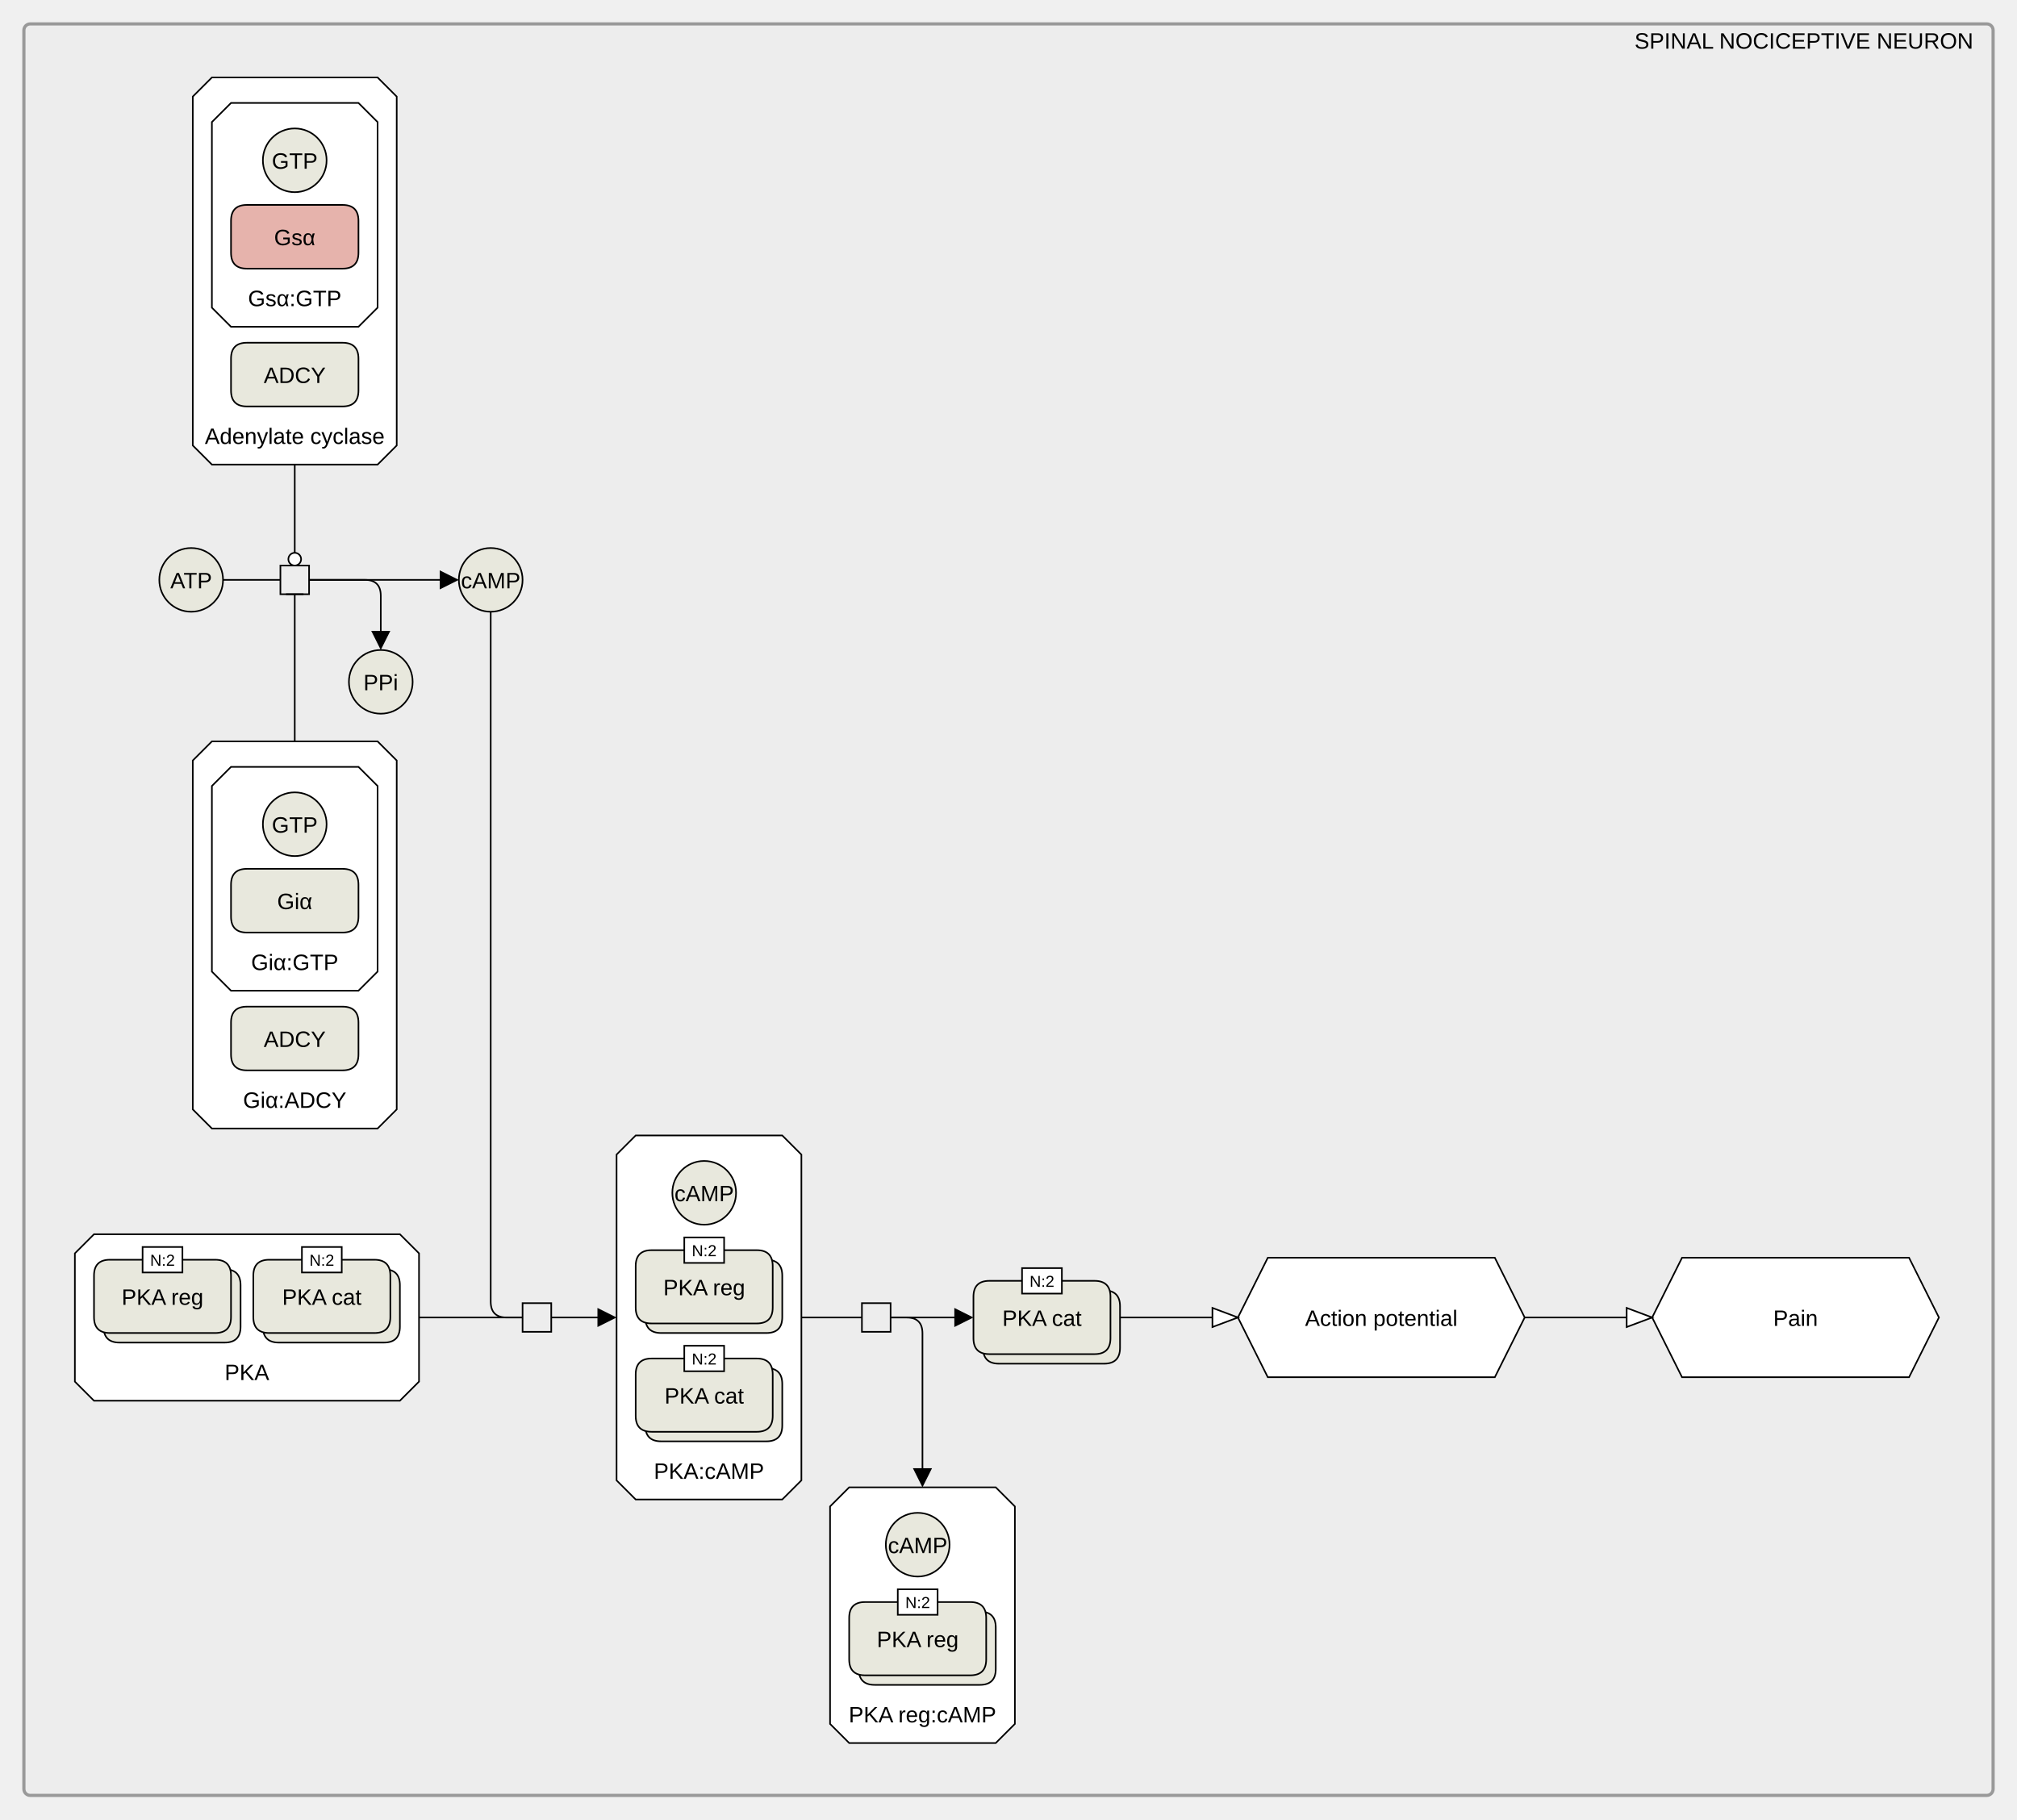
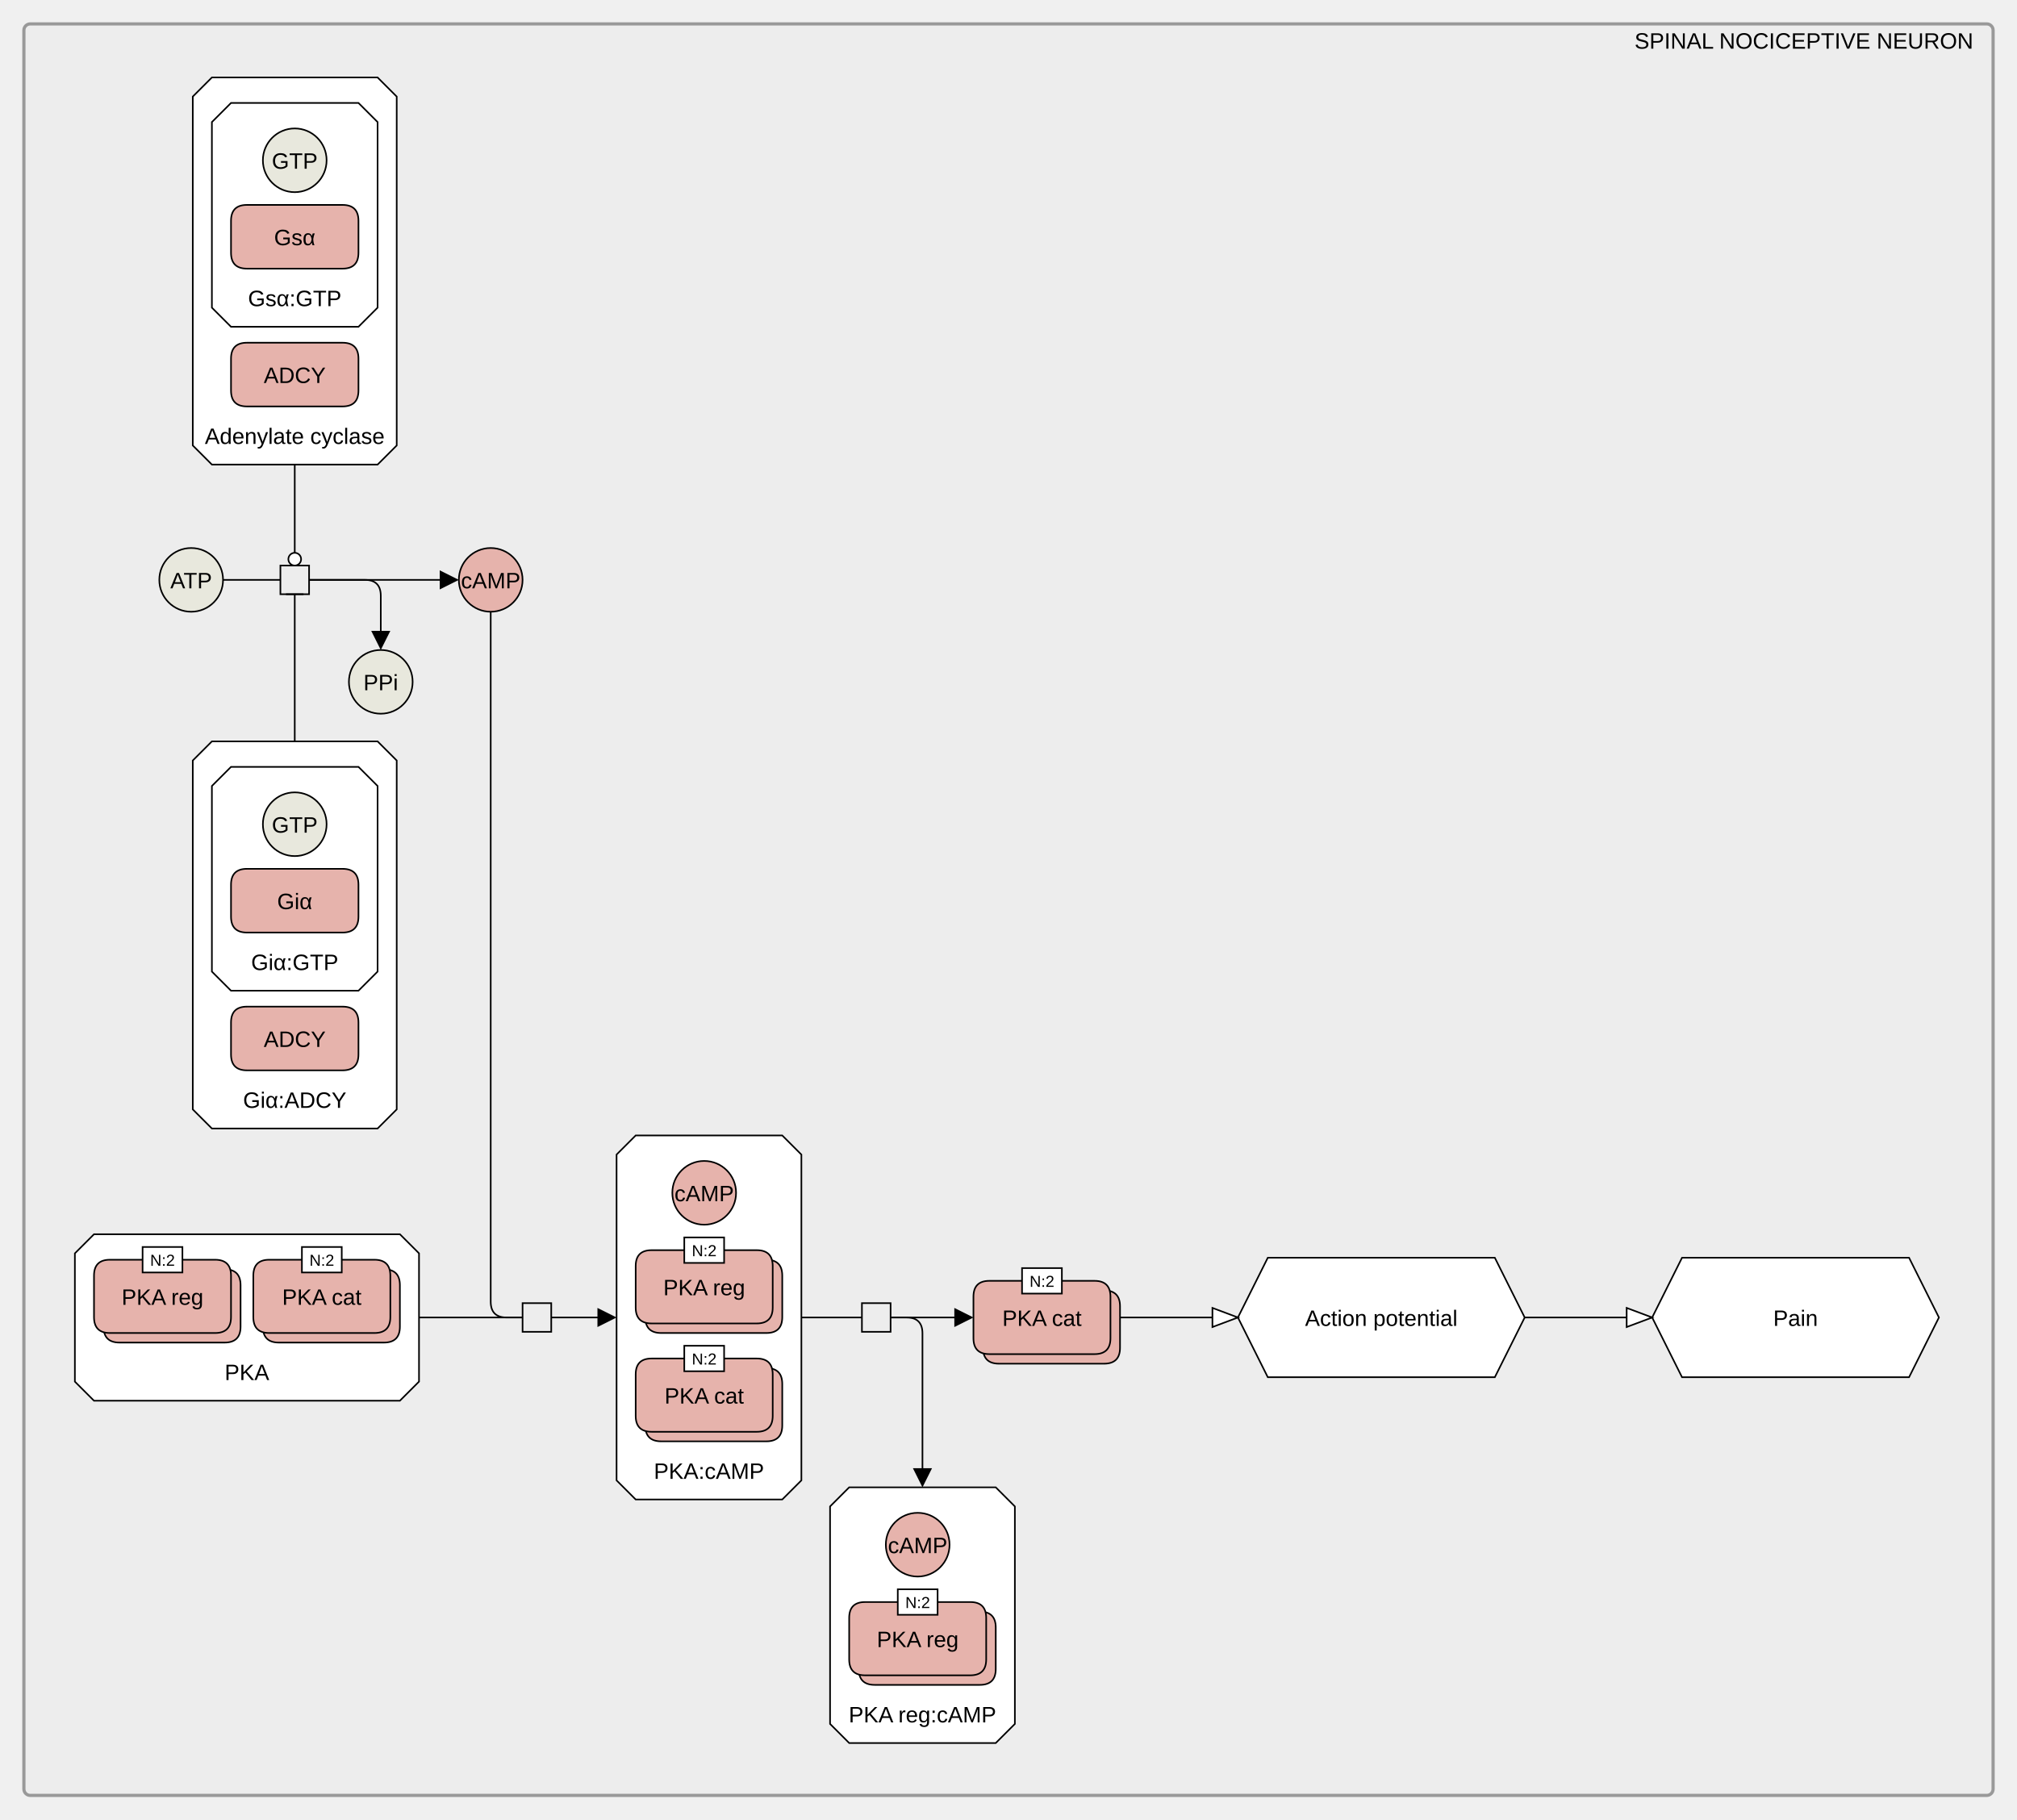
<svg xmlns="http://www.w3.org/2000/svg" width="1266" height="1142" viewBox="0 0 1266 1142" stroke-linecap="butt" stroke-miterlimit="10">
  <g transform="translate(-25,-29)">
    <path d="M40 48 C40 45.791 41.791 44 44 44 L1272 44 C1274.209 44 1276 45.791 1276 48 L1276 1152 C1276 1154.209 1274.209 1156 1272 1156 L44 1156 C41.791 1156 40 1154.209 40 1152 Z" fill="#999999" fill-opacity="0.031" stroke="none" />
    <path d="M40 48 C40 45.791 41.791 44 44 44 L1272 44 C1274.209 44 1276 45.791 1276 48 L1276 1152 C1276 1154.209 1274.209 1156 1272 1156 L44 1156 C41.791 1156 40 1154.209 40 1152 Z" fill="none" stroke="#999999" stroke-width="2" />
    <text x="1157.25" y="59.541" text-anchor="middle" font-family="'Dialog', Arial, Helvetica, sans-serif" font-size="14" fill="#000000" stroke="none" xml:space="preserve">SPINAL NOCICEPTIVE NEURON</text>
    <path d="M158 494.375 L262 494.375 L274 506.375 L274 725.375 L262 737.375 L158 737.375 L146 725.375 L146 506.375 Z" fill="#FFFFFF" stroke="none" />
    <path d="M158 494.375 L262 494.375 L274 506.375 L274 725.375 L262 737.375 L158 737.375 L146 725.375 L146 506.375 Z" fill="none" stroke="#000000" />
    <text x="210" y="724.416" text-anchor="middle" font-family="'Dialog', Arial, Helvetica, sans-serif" font-size="14" fill="#000000" stroke="none" xml:space="preserve">Giα:ADCY</text>
-     <path d="M170 670.875 Q170 660.875 180 660.875 L240 660.875 Q250 660.875 250 670.875 L250 690.875 Q250 700.875 240 700.875 L180 700.875 Q170 700.875 170 690.875 Z" fill="#E8E8DD" stroke="none" />
+     <path d="M170 670.875 Q170 660.875 180 660.875 L240 660.875 Q250 660.875 250 670.875 L250 690.875 Q250 700.875 240 700.875 L180 700.875 Q170 700.875 170 690.875 Z" fill="#E6B3AC" stroke="none" />
    <path d="M170 670.875 Q170 660.875 180 660.875 L240 660.875 Q250 660.875 250 670.875 L250 690.875 Q250 700.875 240 700.875 L180 700.875 Q170 700.875 170 690.875 Z" fill="none" stroke="#000000" />
    <text x="210" y="686.166" text-anchor="middle" font-family="'Dialog', Arial, Helvetica, sans-serif" font-size="14" fill="#000000" stroke="none" xml:space="preserve">ADCY</text>
    <path d="M170 510.375 L250 510.375 L262 522.375 L262 638.875 L250 650.875 L170 650.875 L158 638.875 L158 522.375 Z" fill="#FFFFFF" stroke="none" />
    <path d="M170 510.375 L250 510.375 L262 522.375 L262 638.875 L250 650.875 L170 650.875 L158 638.875 L158 522.375 Z" fill="none" stroke="#000000" />
    <text x="210" y="637.916" text-anchor="middle" font-family="'Dialog', Arial, Helvetica, sans-serif" font-size="14" fill="#000000" stroke="none" xml:space="preserve">Giα:GTP</text>
-     <path d="M170 584.375 Q170 574.375 180 574.375 L240 574.375 Q250 574.375 250 584.375 L250 604.375 Q250 614.375 240 614.375 L180 614.375 Q170 614.375 170 604.375 Z" fill="#E8E8DD" stroke="none" />
+     <path d="M170 584.375 Q170 574.375 180 574.375 L240 574.375 Q250 574.375 250 584.375 L250 604.375 Q250 614.375 240 614.375 L180 614.375 Q170 614.375 170 604.375 Z" fill="#E6B3AC" stroke="none" />
    <path d="M170 584.375 Q170 574.375 180 574.375 L240 574.375 Q250 574.375 250 584.375 L250 604.375 Q250 614.375 240 614.375 L180 614.375 Q170 614.375 170 604.375 Z" fill="none" stroke="#000000" />
    <text x="210" y="599.666" text-anchor="middle" font-family="'Dialog', Arial, Helvetica, sans-serif" font-size="14" fill="#000000" stroke="none" xml:space="preserve">Giα</text>
    <path d="M190 546.375 C190 535.329 198.954 526.375 210 526.375 L210 526.375 C221.046 526.375 230 535.329 230 546.375 L230 546.375 C230 557.421 221.046 566.375 210 566.375 L210 566.375 C198.954 566.375 190 557.421 190 546.375 Z" fill="#E8E8DD" stroke="none" />
    <path d="M190 546.375 C190 535.329 198.954 526.375 210 526.375 L210 526.375 C221.046 526.375 230 535.329 230 546.375 L230 546.375 C230 557.421 221.046 566.375 210 566.375 L210 566.375 C198.954 566.375 190 557.421 190 546.375 Z" fill="none" stroke="#000000" />
    <text x="210" y="551.666" text-anchor="middle" font-family="'Dialog', Arial, Helvetica, sans-serif" font-size="14" fill="#000000" stroke="none" xml:space="preserve">GTP</text>
    <path d="M558 962.622 L650 962.622 L662 974.622 L662 1111.122 L650 1123.122 L558 1123.122 L546 1111.122 L546 974.622 Z" fill="#FFFFFF" stroke="none" />
    <path d="M558 962.622 L650 962.622 L662 974.622 L662 1111.122 L650 1123.122 L558 1123.122 L546 1111.122 L546 974.622 Z" fill="none" stroke="#000000" />
    <text x="604" y="1110.164" text-anchor="middle" font-family="'Dialog', Arial, Helvetica, sans-serif" font-size="14" fill="#000000" stroke="none" xml:space="preserve">PKA reg:cAMP</text>
-     <path d="M581 998.622 C581 987.576 589.954 978.622 601 978.622 L601 978.622 C612.046 978.622 621 987.576 621 998.622 L621 998.622 C621 1009.668 612.046 1018.622 601 1018.622 L601 1018.622 C589.954 1018.622 581 1009.668 581 998.622 Z" fill="#E8E8DD" stroke="none" />
+     <path d="M581 998.622 C581 987.576 589.954 978.622 601 978.622 L601 978.622 C612.046 978.622 621 987.576 621 998.622 L621 998.622 C621 1009.668 612.046 1018.622 601 1018.622 L601 1018.622 C589.954 1018.622 581 1009.668 581 998.622 Z" fill="#E6B3AC" stroke="none" />
    <path d="M581 998.622 C581 987.576 589.954 978.622 601 978.622 L601 978.622 C612.046 978.622 621 987.576 621 998.622 L621 998.622 C621 1009.668 612.046 1018.622 601 1018.622 L601 1018.622 C589.954 1018.622 581 1009.668 581 998.622 Z" fill="none" stroke="#000000" />
    <text x="601" y="1003.914" text-anchor="middle" font-family="'Dialog', Arial, Helvetica, sans-serif" font-size="14" fill="#000000" stroke="none" xml:space="preserve">cAMP</text>
-     <path d="M564 1050.622 Q564 1040.622 574 1040.622 L640 1040.622 Q650 1040.622 650 1050.622 L650 1076.622 Q650 1086.622 640 1086.622 L574 1086.622 Q564 1086.622 564 1076.622 Z" fill="#E8E8DD" stroke="none" />
+     <path d="M564 1050.622 Q564 1040.622 574 1040.622 L640 1040.622 Q650 1040.622 650 1050.622 L650 1076.622 Q650 1086.622 640 1086.622 L574 1086.622 Q564 1086.622 564 1076.622 Z" fill="#E6B3AC" stroke="none" />
    <path d="M564 1050.622 Q564 1040.622 574 1040.622 L640 1040.622 Q650 1040.622 650 1050.622 L650 1076.622 Q650 1086.622 640 1086.622 L574 1086.622 Q564 1086.622 564 1076.622 Z" fill="none" stroke="#000000" />
-     <path d="M558 1044.622 Q558 1034.622 568 1034.622 L634 1034.622 Q644 1034.622 644 1044.622 L644 1070.622 Q644 1080.622 634 1080.622 L568 1080.622 Q558 1080.622 558 1070.622 Z" fill="#E8E8DD" stroke="none" />
+     <path d="M558 1044.622 Q558 1034.622 568 1034.622 L634 1034.622 Q644 1034.622 644 1044.622 L644 1070.622 Q644 1080.622 634 1080.622 L568 1080.622 Q558 1080.622 558 1070.622 Z" fill="#E6B3AC" stroke="none" />
    <path d="M558 1044.622 Q558 1034.622 568 1034.622 L634 1034.622 Q644 1034.622 644 1044.622 L644 1070.622 Q644 1080.622 634 1080.622 L568 1080.622 Q558 1080.622 558 1070.622 Z" fill="none" stroke="#000000" />
    <text x="601" y="1062.914" text-anchor="middle" font-family="'Dialog', Arial, Helvetica, sans-serif" font-size="14" fill="#000000" stroke="none" xml:space="preserve">PKA reg</text>
    <path d="M588.5 1026.622 L613.5 1026.622 L613.5 1042.622 L588.5 1042.622 Z" fill="#FFFFFF" stroke="none" />
    <path d="M588.5 1026.622 L613.5 1026.622 L613.5 1042.622 L588.5 1042.622 Z" fill="none" stroke="#000000" />
    <text x="601" y="1038.402" text-anchor="middle" font-family="'Dialog', Arial, Helvetica, sans-serif" font-size="10" fill="#000000" stroke="none" xml:space="preserve">N:2</text>
    <path d="M84 803.75 L276 803.75 L288 815.75 L288 896.25 L276 908.25 L84 908.25 L72 896.25 L72 815.75 Z" fill="#FFFFFF" stroke="none" />
    <path d="M84 803.75 L276 803.75 L288 815.75 L288 896.25 L276 908.25 L84 908.25 L72 896.25 L72 815.75 Z" fill="none" stroke="#000000" />
    <text x="180" y="895.291" text-anchor="middle" font-family="'Dialog', Arial, Helvetica, sans-serif" font-size="14" fill="#000000" stroke="none" xml:space="preserve">PKA</text>
-     <path d="M90 835.75 Q90 825.75 100 825.75 L166 825.75 Q176 825.75 176 835.75 L176 861.75 Q176 871.75 166 871.75 L100 871.75 Q90 871.75 90 861.75 Z" fill="#E8E8DD" stroke="none" />
+     <path d="M90 835.75 Q90 825.75 100 825.75 L166 825.75 Q176 825.75 176 835.75 L176 861.75 Q176 871.75 166 871.75 L100 871.75 Q90 871.75 90 861.75 Z" fill="#E6B3AC" stroke="none" />
    <path d="M90 835.75 Q90 825.75 100 825.75 L166 825.75 Q176 825.75 176 835.75 L176 861.75 Q176 871.75 166 871.75 L100 871.75 Q90 871.75 90 861.75 Z" fill="none" stroke="#000000" />
-     <path d="M84 829.75 Q84 819.75 94 819.75 L160 819.75 Q170 819.75 170 829.75 L170 855.75 Q170 865.75 160 865.75 L94 865.75 Q84 865.75 84 855.75 Z" fill="#E8E8DD" stroke="none" />
+     <path d="M84 829.75 Q84 819.75 94 819.75 L160 819.75 Q170 819.75 170 829.75 L170 855.75 Q170 865.75 160 865.75 L94 865.75 Q84 865.75 84 855.75 Z" fill="#E6B3AC" stroke="none" />
    <path d="M84 829.75 Q84 819.75 94 819.75 L160 819.75 Q170 819.75 170 829.75 L170 855.75 Q170 865.75 160 865.75 L94 865.75 Q84 865.75 84 855.75 Z" fill="none" stroke="#000000" />
    <text x="127" y="848.041" text-anchor="middle" font-family="'Dialog', Arial, Helvetica, sans-serif" font-size="14" fill="#000000" stroke="none" xml:space="preserve">PKA reg</text>
    <path d="M114.5 811.75 L139.5 811.75 L139.5 827.75 L114.5 827.75 Z" fill="#FFFFFF" stroke="none" />
    <path d="M114.5 811.75 L139.5 811.75 L139.5 827.75 L114.5 827.75 Z" fill="none" stroke="#000000" />
    <text x="127" y="823.529" text-anchor="middle" font-family="'Dialog', Arial, Helvetica, sans-serif" font-size="10" fill="#000000" stroke="none" xml:space="preserve">N:2</text>
-     <path d="M190 835.75 Q190 825.75 200 825.75 L266 825.75 Q276 825.75 276 835.75 L276 861.75 Q276 871.75 266 871.75 L200 871.75 Q190 871.75 190 861.75 Z" fill="#E8E8DD" stroke="none" />
+     <path d="M190 835.75 Q190 825.75 200 825.75 L266 825.75 Q276 825.75 276 835.75 L276 861.75 Q276 871.75 266 871.75 L200 871.75 Q190 871.75 190 861.75 Z" fill="#E6B3AC" stroke="none" />
    <path d="M190 835.75 Q190 825.75 200 825.75 L266 825.75 Q276 825.75 276 835.75 L276 861.75 Q276 871.75 266 871.75 L200 871.75 Q190 871.75 190 861.75 Z" fill="none" stroke="#000000" />
-     <path d="M184 829.75 Q184 819.75 194 819.75 L260 819.75 Q270 819.75 270 829.75 L270 855.75 Q270 865.75 260 865.75 L194 865.75 Q184 865.75 184 855.75 Z" fill="#E8E8DD" stroke="none" />
+     <path d="M184 829.75 Q184 819.75 194 819.75 L260 819.75 Q270 819.75 270 829.75 L270 855.75 Q270 865.75 260 865.75 L194 865.75 Q184 865.75 184 855.75 Z" fill="#E6B3AC" stroke="none" />
    <path d="M184 829.75 Q184 819.75 194 819.75 L260 819.75 Q270 819.75 270 829.75 L270 855.75 Q270 865.75 260 865.75 L194 865.75 Q184 865.75 184 855.75 Z" fill="none" stroke="#000000" />
    <text x="227" y="848.041" text-anchor="middle" font-family="'Dialog', Arial, Helvetica, sans-serif" font-size="14" fill="#000000" stroke="none" xml:space="preserve">PKA cat</text>
    <path d="M214.5 811.75 L239.5 811.75 L239.5 827.75 L214.5 827.75 Z" fill="#FFFFFF" stroke="none" />
    <path d="M214.5 811.75 L239.5 811.75 L239.5 827.75 L214.5 827.75 Z" fill="none" stroke="#000000" />
    <text x="227" y="823.529" text-anchor="middle" font-family="'Dialog', Arial, Helvetica, sans-serif" font-size="10" fill="#000000" stroke="none" xml:space="preserve">N:2</text>
    <path d="M424 741.75 L516 741.75 L528 753.75 L528 958.25 L516 970.25 L424 970.25 L412 958.25 L412 753.75 Z" fill="#FFFFFF" stroke="none" />
    <path d="M424 741.75 L516 741.75 L528 753.75 L528 958.25 L516 970.25 L424 970.25 L412 958.25 L412 753.75 Z" fill="none" stroke="#000000" />
    <text x="470" y="957.291" text-anchor="middle" font-family="'Dialog', Arial, Helvetica, sans-serif" font-size="14" fill="#000000" stroke="none" xml:space="preserve">PKA:cAMP</text>
-     <path d="M430 829.75 Q430 819.75 440 819.75 L506 819.75 Q516 819.75 516 829.75 L516 855.75 Q516 865.75 506 865.75 L440 865.75 Q430 865.75 430 855.75 Z" fill="#E8E8DD" stroke="none" />
+     <path d="M430 829.75 Q430 819.75 440 819.75 L506 819.75 Q516 819.75 516 829.75 L516 855.75 Q516 865.75 506 865.75 L440 865.75 Q430 865.75 430 855.75 Z" fill="#E6B3AC" stroke="none" />
    <path d="M430 829.75 Q430 819.75 440 819.75 L506 819.75 Q516 819.75 516 829.75 L516 855.75 Q516 865.75 506 865.75 L440 865.75 Q430 865.75 430 855.75 Z" fill="none" stroke="#000000" />
-     <path d="M424 823.75 Q424 813.75 434 813.75 L500 813.75 Q510 813.75 510 823.75 L510 849.75 Q510 859.75 500 859.75 L434 859.75 Q424 859.75 424 849.75 Z" fill="#E8E8DD" stroke="none" />
+     <path d="M424 823.75 Q424 813.75 434 813.75 L500 813.75 Q510 813.75 510 823.75 L510 849.75 Q510 859.75 500 859.75 L434 859.75 Q424 859.75 424 849.75 Z" fill="#E6B3AC" stroke="none" />
    <path d="M424 823.75 Q424 813.75 434 813.75 L500 813.75 Q510 813.75 510 823.75 L510 849.75 Q510 859.75 500 859.75 L434 859.75 Q424 859.75 424 849.75 Z" fill="none" stroke="#000000" />
    <text x="467" y="842.041" text-anchor="middle" font-family="'Dialog', Arial, Helvetica, sans-serif" font-size="14" fill="#000000" stroke="none" xml:space="preserve">PKA reg</text>
    <path d="M454.5 805.75 L479.5 805.75 L479.5 821.75 L454.5 821.75 Z" fill="#FFFFFF" stroke="none" />
    <path d="M454.5 805.75 L479.5 805.75 L479.5 821.75 L454.5 821.75 Z" fill="none" stroke="#000000" />
    <text x="467" y="817.529" text-anchor="middle" font-family="'Dialog', Arial, Helvetica, sans-serif" font-size="10" fill="#000000" stroke="none" xml:space="preserve">N:2</text>
-     <path d="M430 897.75 Q430 887.75 440 887.75 L506 887.75 Q516 887.75 516 897.75 L516 923.75 Q516 933.75 506 933.75 L440 933.75 Q430 933.75 430 923.75 Z" fill="#E8E8DD" stroke="none" />
+     <path d="M430 897.75 Q430 887.75 440 887.75 L506 887.75 Q516 887.75 516 897.75 L516 923.75 Q516 933.75 506 933.75 L440 933.75 Q430 933.75 430 923.75 Z" fill="#E6B3AC" stroke="none" />
    <path d="M430 897.75 Q430 887.75 440 887.75 L506 887.75 Q516 887.75 516 897.75 L516 923.75 Q516 933.75 506 933.75 L440 933.75 Q430 933.75 430 923.75 Z" fill="none" stroke="#000000" />
-     <path d="M424 891.75 Q424 881.75 434 881.75 L500 881.75 Q510 881.75 510 891.75 L510 917.75 Q510 927.75 500 927.75 L434 927.75 Q424 927.75 424 917.75 Z" fill="#E8E8DD" stroke="none" />
+     <path d="M424 891.75 Q424 881.75 434 881.75 L500 881.75 Q510 881.75 510 891.75 L510 917.75 Q510 927.75 500 927.75 L434 927.75 Q424 927.75 424 917.75 Z" fill="#E6B3AC" stroke="none" />
    <path d="M424 891.75 Q424 881.75 434 881.75 L500 881.75 Q510 881.75 510 891.75 L510 917.75 Q510 927.75 500 927.75 L434 927.75 Q424 927.75 424 917.75 Z" fill="none" stroke="#000000" />
    <text x="467" y="910.041" text-anchor="middle" font-family="'Dialog', Arial, Helvetica, sans-serif" font-size="14" fill="#000000" stroke="none" xml:space="preserve">PKA cat</text>
    <path d="M454.5 873.75 L479.5 873.75 L479.5 889.75 L454.5 889.75 Z" fill="#FFFFFF" stroke="none" />
    <path d="M454.5 873.75 L479.5 873.75 L479.5 889.75 L454.5 889.75 Z" fill="none" stroke="#000000" />
    <text x="467" y="885.529" text-anchor="middle" font-family="'Dialog', Arial, Helvetica, sans-serif" font-size="10" fill="#000000" stroke="none" xml:space="preserve">N:2</text>
-     <path d="M447 777.75 C447 766.704 455.954 757.75 467 757.75 L467 757.75 C478.046 757.75 487 766.704 487 777.75 L487 777.75 C487 788.796 478.046 797.75 467 797.75 L467 797.75 C455.954 797.75 447 788.796 447 777.75 Z" fill="#E8E8DD" stroke="none" />
+     <path d="M447 777.75 C447 766.704 455.954 757.75 467 757.75 L467 757.75 C478.046 757.75 487 766.704 487 777.75 L487 777.75 C487 788.796 478.046 797.75 467 797.75 L467 797.75 C455.954 797.75 447 788.796 447 777.75 Z" fill="#E6B3AC" stroke="none" />
    <path d="M447 777.75 C447 766.704 455.954 757.75 467 757.75 L467 757.75 C478.046 757.75 487 766.704 487 777.75 L487 777.75 C487 788.796 478.046 797.75 467 797.75 L467 797.75 C455.954 797.75 447 788.796 447 777.75 Z" fill="none" stroke="#000000" />
    <text x="467" y="783.041" text-anchor="middle" font-family="'Dialog', Arial, Helvetica, sans-serif" font-size="14" fill="#000000" stroke="none" xml:space="preserve">cAMP</text>
    <path d="M158 77.625 L262 77.625 L274 89.625 L274 308.625 L262 320.625 L158 320.625 L146 308.625 L146 89.625 Z" fill="#FFFFFF" stroke="none" />
    <path d="M158 77.625 L262 77.625 L274 89.625 L274 308.625 L262 320.625 L158 320.625 L146 308.625 L146 89.625 Z" fill="none" stroke="#000000" />
    <text x="210" y="307.666" text-anchor="middle" font-family="'Dialog', Arial, Helvetica, sans-serif" font-size="14" fill="#000000" stroke="none" xml:space="preserve">Adenylate cyclase</text>
-     <path d="M170 254.125 Q170 244.125 180 244.125 L240 244.125 Q250 244.125 250 254.125 L250 274.125 Q250 284.125 240 284.125 L180 284.125 Q170 284.125 170 274.125 Z" fill="#E8E8DD" stroke="none" />
+     <path d="M170 254.125 Q170 244.125 180 244.125 L240 244.125 Q250 244.125 250 254.125 L250 274.125 Q250 284.125 240 284.125 L180 284.125 Q170 284.125 170 274.125 Z" fill="#E6B3AC" stroke="none" />
    <path d="M170 254.125 Q170 244.125 180 244.125 L240 244.125 Q250 244.125 250 254.125 L250 274.125 Q250 284.125 240 284.125 L180 284.125 Q170 284.125 170 274.125 Z" fill="none" stroke="#000000" />
    <text x="210" y="269.416" text-anchor="middle" font-family="'Dialog', Arial, Helvetica, sans-serif" font-size="14" fill="#000000" stroke="none" xml:space="preserve">ADCY</text>
    <path d="M170 93.625 L250 93.625 L262 105.625 L262 222.125 L250 234.125 L170 234.125 L158 222.125 L158 105.625 Z" fill="#FFFFFF" stroke="none" />
    <path d="M170 93.625 L250 93.625 L262 105.625 L262 222.125 L250 234.125 L170 234.125 L158 222.125 L158 105.625 Z" fill="none" stroke="#000000" />
    <text x="210" y="221.166" text-anchor="middle" font-family="'Dialog', Arial, Helvetica, sans-serif" font-size="14" fill="#000000" stroke="none" xml:space="preserve">Gsα:GTP</text>
    <path d="M170 167.625 Q170 157.625 180 157.625 L240 157.625 Q250 157.625 250 167.625 L250 187.625 Q250 197.625 240 197.625 L180 197.625 Q170 197.625 170 187.625 Z" fill="#E6B3AC" stroke="none" />
    <path d="M170 167.625 Q170 157.625 180 157.625 L240 157.625 Q250 157.625 250 167.625 L250 187.625 Q250 197.625 240 197.625 L180 197.625 Q170 197.625 170 187.625 Z" fill="none" stroke="#000000" />
    <text x="210" y="182.916" text-anchor="middle" font-family="'Dialog', Arial, Helvetica, sans-serif" font-size="14" fill="#000000" stroke="none" xml:space="preserve">Gsα</text>
    <path d="M190 129.625 C190 118.579 198.954 109.625 210 109.625 L210 109.625 C221.046 109.625 230 118.579 230 129.625 L230 129.625 C230 140.671 221.046 149.625 210 149.625 L210 149.625 C198.954 149.625 190 140.671 190 129.625 Z" fill="#E8E8DD" stroke="none" />
    <path d="M190 129.625 C190 118.579 198.954 109.625 210 109.625 L210 109.625 C221.046 109.625 230 118.579 230 129.625 L230 129.625 C230 140.671 221.046 149.625 210 149.625 L210 149.625 C198.954 149.625 190 140.671 190 129.625 Z" fill="none" stroke="#000000" />
    <text x="210" y="134.916" text-anchor="middle" font-family="'Dialog', Arial, Helvetica, sans-serif" font-size="14" fill="#000000" stroke="none" xml:space="preserve">GTP</text>
    <path d="M820.75 818.5 L963.25 818.5 L982 856 L963.25 893.5 L820.75 893.5 L802 856 Z" fill="#FFFFFF" stroke="none" />
    <path d="M820.75 818.5 L963.25 818.5 L982 856 L963.25 893.5 L820.75 893.5 L802 856 Z" fill="none" stroke="#000000" />
    <text x="892" y="861.291" text-anchor="middle" font-family="'Dialog', Arial, Helvetica, sans-serif" font-size="14" fill="#000000" stroke="none" xml:space="preserve">Action potential</text>
    <path d="M1080.75 818.5 L1223.25 818.5 L1242 856 L1223.25 893.5 L1080.75 893.5 L1062 856 Z" fill="#FFFFFF" stroke="none" />
    <path d="M1080.75 818.5 L1223.25 818.5 L1242 856 L1223.25 893.5 L1080.75 893.5 L1062 856 Z" fill="none" stroke="#000000" />
    <text x="1152" y="861.291" text-anchor="middle" font-family="'Dialog', Arial, Helvetica, sans-serif" font-size="14" fill="#000000" stroke="none" xml:space="preserve">Pain</text>
-     <path d="M642 849 Q642 839 652 839 L718 839 Q728 839 728 849 L728 875 Q728 885 718 885 L652 885 Q642 885 642 875 Z" fill="#E8E8DD" stroke="none" />
+     <path d="M642 849 Q642 839 652 839 L718 839 Q728 839 728 849 L728 875 Q728 885 718 885 L652 885 Q642 885 642 875 Z" fill="#E6B3AC" stroke="none" />
    <path d="M642 849 Q642 839 652 839 L718 839 Q728 839 728 849 L728 875 Q728 885 718 885 L652 885 Q642 885 642 875 Z" fill="none" stroke="#000000" />
-     <path d="M636 843 Q636 833 646 833 L712 833 Q722 833 722 843 L722 869 Q722 879 712 879 L646 879 Q636 879 636 869 Z" fill="#E8E8DD" stroke="none" />
+     <path d="M636 843 Q636 833 646 833 L712 833 Q722 833 722 843 L722 869 Q722 879 712 879 L646 879 Q636 879 636 869 Z" fill="#E6B3AC" stroke="none" />
    <path d="M636 843 Q636 833 646 833 L712 833 Q722 833 722 843 L722 869 Q722 879 712 879 L646 879 Q636 879 636 869 Z" fill="none" stroke="#000000" />
    <text x="679" y="861.291" text-anchor="middle" font-family="'Dialog', Arial, Helvetica, sans-serif" font-size="14" fill="#000000" stroke="none" xml:space="preserve">PKA cat</text>
    <path d="M666.5 825 L691.5 825 L691.5 841 L666.5 841 Z" fill="#FFFFFF" stroke="none" />
    <path d="M666.5 825 L691.5 825 L691.5 841 L666.5 841 Z" fill="none" stroke="#000000" />
    <text x="679" y="836.779" text-anchor="middle" font-family="'Dialog', Arial, Helvetica, sans-serif" font-size="10" fill="#000000" stroke="none" xml:space="preserve">N:2</text>
-     <path d="M313 393 C313 381.954 321.954 373 333 373 L333 373 C344.046 373 353 381.954 353 393 L353 393 C353 404.046 344.046 413 333 413 L333 413 C321.954 413 313 404.046 313 393 Z" fill="#E8E8DD" stroke="none" />
+     <path d="M313 393 C313 381.954 321.954 373 333 373 L333 373 C344.046 373 353 381.954 353 393 L353 393 C353 404.046 344.046 413 333 413 L333 413 C321.954 413 313 404.046 313 393 Z" fill="#E6B3AC" stroke="none" />
    <path d="M313 393 C313 381.954 321.954 373 333 373 L333 373 C344.046 373 353 381.954 353 393 L353 393 C353 404.046 344.046 413 333 413 L333 413 C321.954 413 313 404.046 313 393 Z" fill="none" stroke="#000000" />
    <text x="333" y="398.291" text-anchor="middle" font-family="'Dialog', Arial, Helvetica, sans-serif" font-size="14" fill="#000000" stroke="none" xml:space="preserve">cAMP</text>
    <path d="M244 457 C244 445.954 252.954 437 264 437 L264 437 C275.046 437 284 445.954 284 457 L284 457 C284 468.046 275.046 477 264 477 L264 477 C252.954 477 244 468.046 244 457 Z" fill="#E8E8DD" stroke="none" />
    <path d="M244 457 C244 445.954 252.954 437 264 437 L264 437 C275.046 437 284 445.954 284 457 L284 457 C284 468.046 275.046 477 264 477 L264 477 C252.954 477 244 468.046 244 457 Z" fill="none" stroke="#000000" />
    <text x="264" y="462.291" text-anchor="middle" font-family="'Dialog', Arial, Helvetica, sans-serif" font-size="14" fill="#000000" stroke="none" xml:space="preserve">PPi</text>
    <path d="M125 393 C125 381.954 133.954 373 145 373 L145 373 C156.046 373 165 381.954 165 393 L165 393 C165 404.046 156.046 413 145 413 L145 413 C133.954 413 125 404.046 125 393 Z" fill="#E8E8DD" stroke="none" />
    <path d="M125 393 C125 381.954 133.954 373 145 373 L145 373 C156.046 373 165 381.954 165 393 L165 393 C165 404.046 156.046 413 145 413 L145 413 C133.954 413 125 404.046 125 393 Z" fill="none" stroke="#000000" />
    <text x="145" y="398.291" text-anchor="middle" font-family="'Dialog', Arial, Helvetica, sans-serif" font-size="14" fill="#000000" stroke="none" xml:space="preserve">ATP</text>
    <path d="M353 847 L371 847 L371 865 L353 865 Z" fill="none" stroke="#000000" />
    <path d="M201 384 L219 384 L219 402 L201 402 Z" fill="none" stroke="#000000" />
    <path d="M566 847 L584 847 L584 865 L566 865 Z" fill="none" stroke="#000000" />
    <path d="M982 856 L1047 856" fill="none" stroke="#000000" />
    <path d="M1062 856 L1046 862 L1046 850 Z" fill="white" stroke="#000000" />
    <path d="M288 856 L353 856" fill="none" stroke="#000000" />
    <path d="M371 856 L401 856" fill="none" stroke="#000000" />
    <path d="M412 856 L400 862 L400 850 Z" fill="#000000" stroke="none" />
    <path d="M333 413 L333 846 Q333 856 343 856 L353 856" fill="none" stroke="#000000" />
    <path d="M165 393 L201 393" fill="none" stroke="#000000" />
    <path d="M219 393 L302 393" fill="none" stroke="#000000" />
    <path d="M313 393 L301 399 L301 387 Z" fill="#000000" stroke="none" />
    <path d="M219 393 L254 393 Q264 393 264 403 L264 426" fill="none" stroke="#000000" />
    <path d="M264 437 L258 425 L270 425 Z" fill="#000000" stroke="none" />
    <path d="M210 494.375 L210 402" fill="none" stroke="#000000" />
    <path d="M205 402 L215 402" fill="none" stroke="#000000" stroke-linecap="square" />
    <path d="M210 320.625 L210 376" fill="none" stroke="#000000" />
    <circle cx="210" cy="380" r="4" fill="white" stroke="#000000" />
    <path d="M528 856 L566 856" fill="none" stroke="#000000" />
    <path d="M584 856 L594 856 Q604 856 604 866 L604 951.622" fill="none" stroke="#000000" />
    <path d="M604 962.622 L598 950.622 L610 950.622 Z" fill="#000000" stroke="none" />
    <path d="M584 856 L625 856" fill="none" stroke="#000000" />
    <path d="M636 856 L624 862 L624 850 Z" fill="#000000" stroke="none" />
    <path d="M728 856 L787 856" fill="none" stroke="#000000" />
    <path d="M802 856 L786 862 L786 850 Z" fill="white" stroke="#000000" />
  </g>
</svg>
